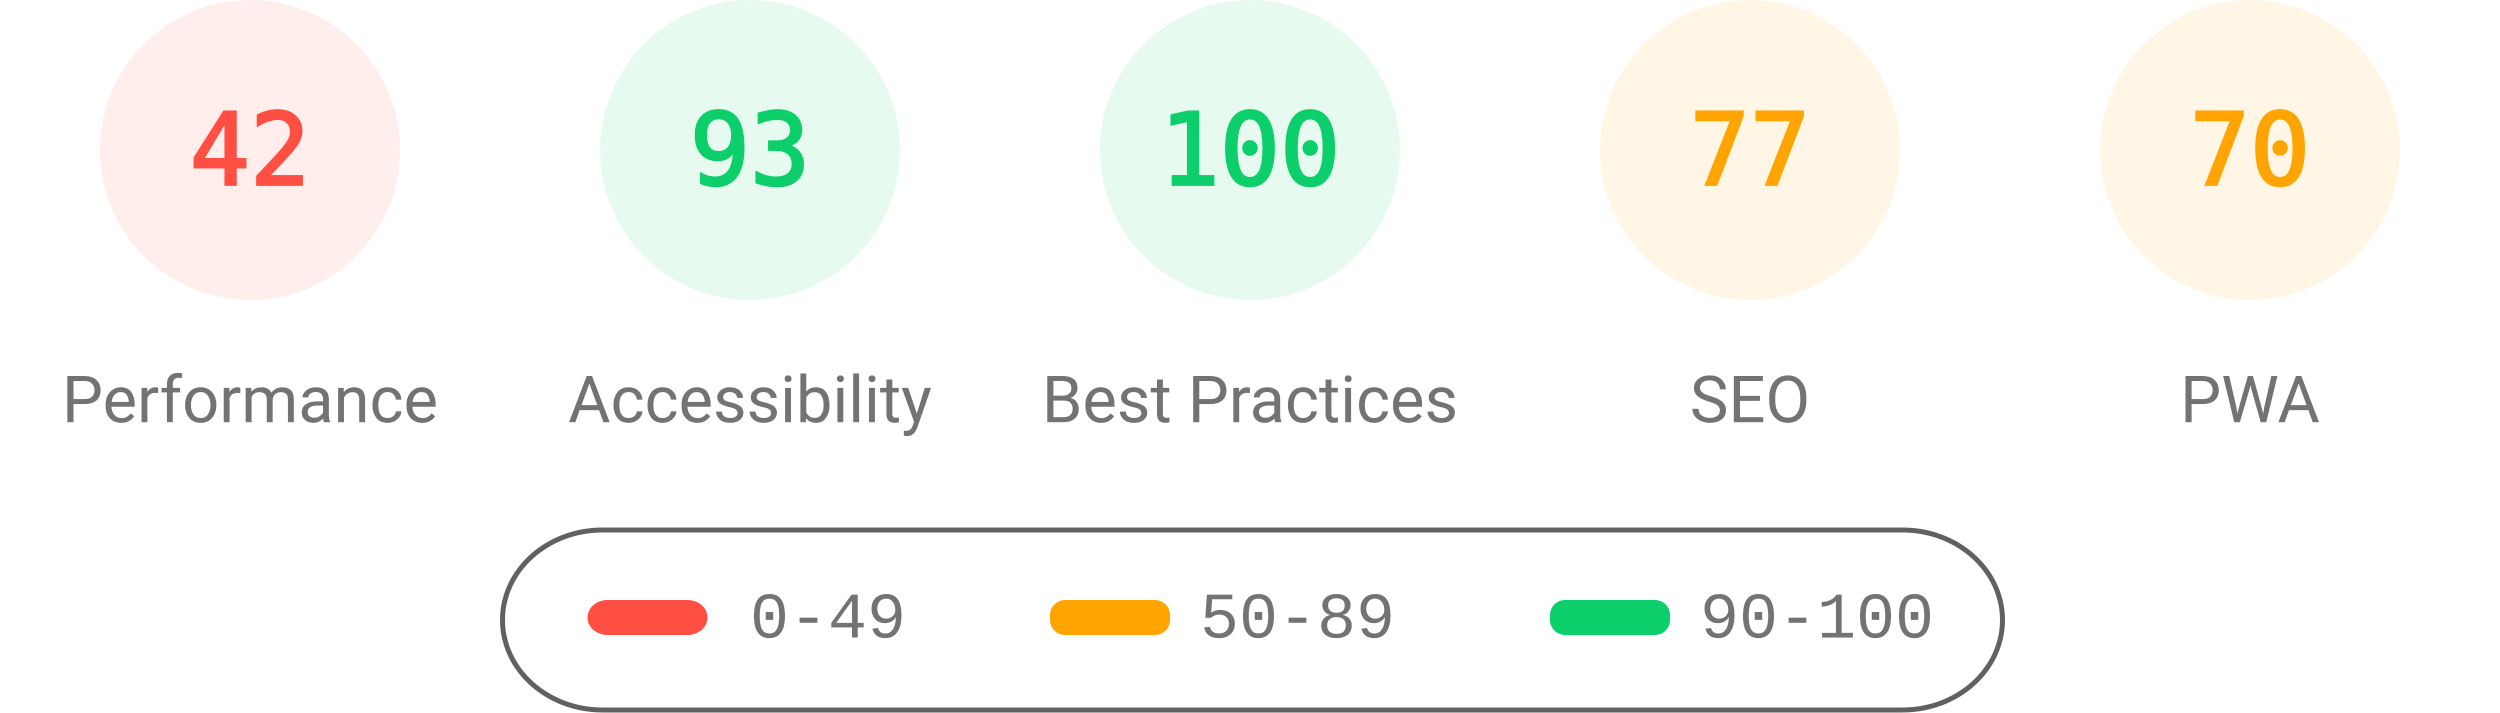
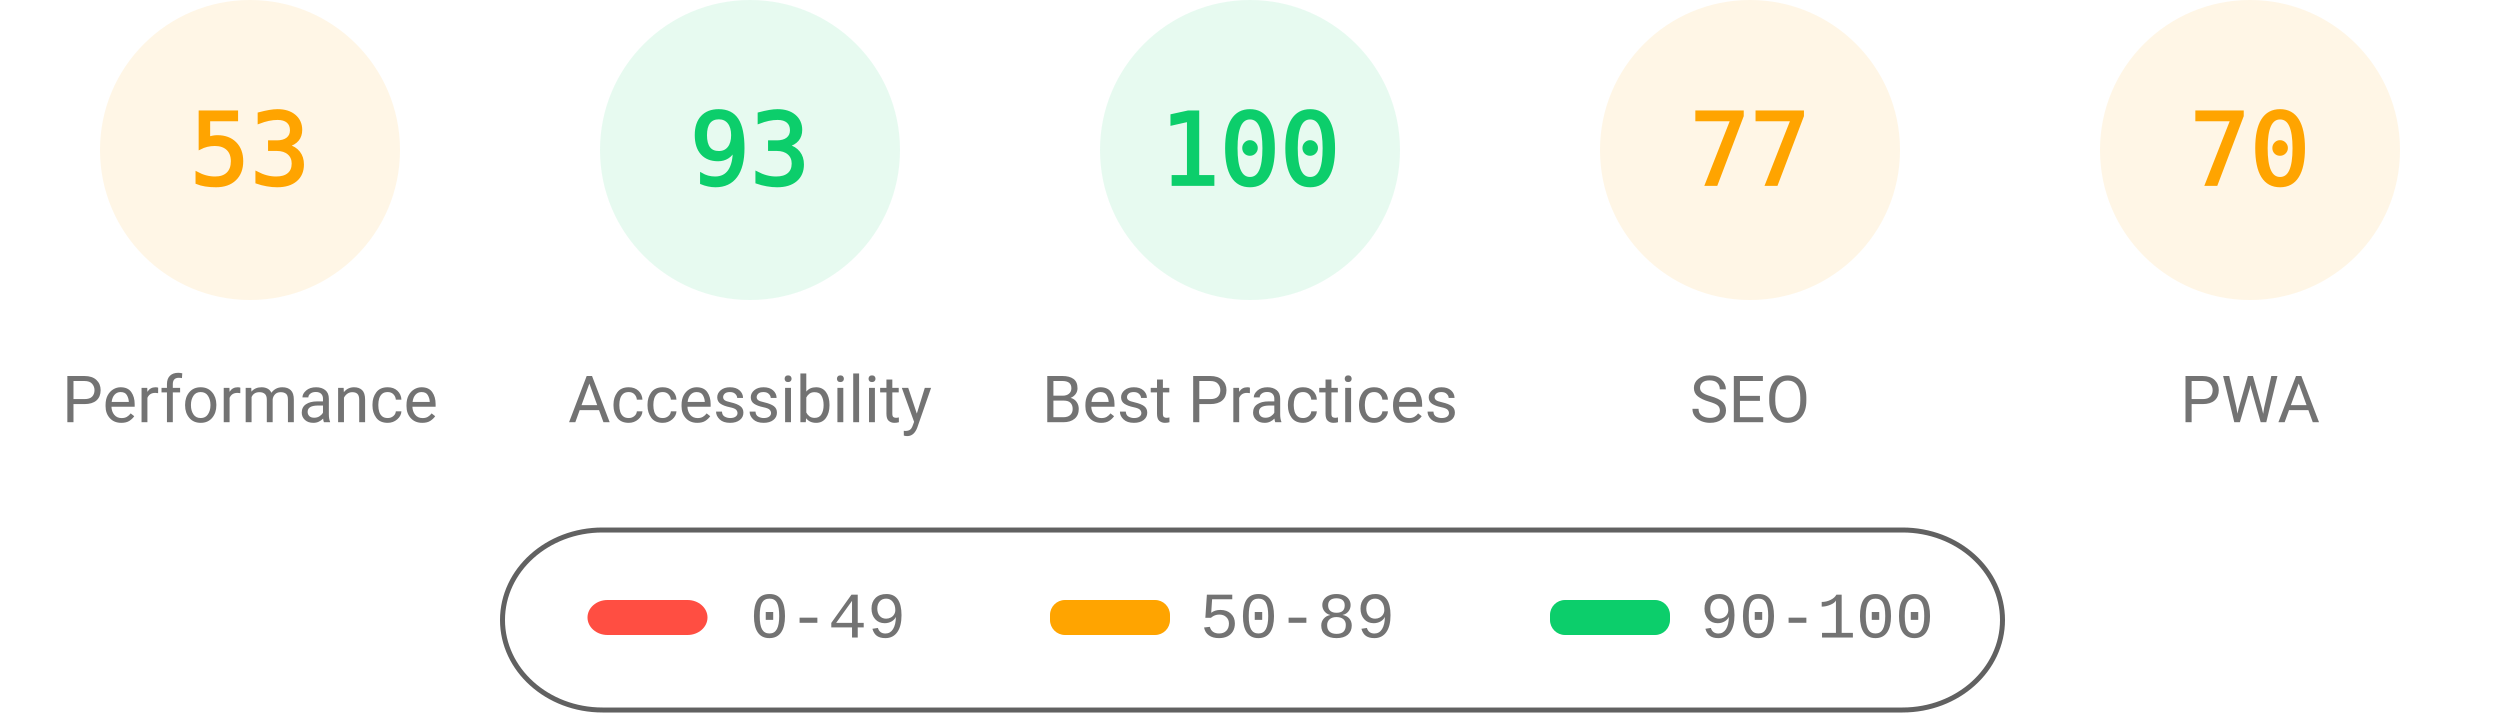
<svg xmlns="http://www.w3.org/2000/svg" fill="none" width="1000" height="285">
  <style>.gauge-base{opacity:.1}.gauge-arc{fill:none;animation-delay:250ms;stroke-linecap:round;transform:rotate(-90deg);transform-origin:100px 60px;animation:load-gauge 1s ease forwards}.guage-text{font-size:40px;font-family:monospace;text-align:center}.guage-red{color:#ff4e42;fill:#ff4e42;stroke:#ff4e42}.guage-orange{color:#ffa400;fill:#ffa400;stroke:#ffa400}.guage-green{color:#0cce6b;fill:#0cce6b;stroke:#0cce6b}.guage-undefined{color:#5c5c5c;fill:#5c5c5c;stroke:#5c5c5c}.guage-title{color:#737373;fill:#737373;stroke:none;font-size:26px;line-height:26px;font-family:Roboto,Halvetica,Arial,sans-serif}@keyframes load-gauge{from{stroke-dasharray:0 352.858}}</style>
-   <svg class="guage-div guage-perf guage-red" viewBox="0 0 200 200" width="200" height="200">
+   <svg class="guage-div guage-perf guage-orange" viewBox="0 0 200 200" width="200" height="200">
    <circle class="gauge-base" r="56" cx="100" cy="60" stroke-width="8" />
-     <circle class="gauge-arc guage-arc-1" r="56" cx="100" cy="60" stroke-width="8" style="stroke-dasharray:147.78,351.858" />
-     <text class="guage-text" x="100" y="60" alignment-baseline="central" dominant-baseline="central" text-anchor="middle">42</text>
+     <circle class="gauge-arc guage-arc-1" r="56" cx="100" cy="60" stroke-width="8" style="stroke-dasharray:186.485,351.858" />
+     <text class="guage-text" x="100" y="60" alignment-baseline="central" dominant-baseline="central" text-anchor="middle">53</text>
    <text class="guage-title" x="100" y="160" alignment-baseline="central" dominant-baseline="central" text-anchor="middle">Performance</text>
  </svg>
  <svg class="guage-div guage-acc guage-green" viewBox="0 0 200 200" width="200" height="200" x="200">
    <circle class="gauge-base" r="56" cx="100" cy="60" stroke-width="8" />
    <circle class="gauge-arc guage-arc-2" r="56" cx="100" cy="60" stroke-width="8" style="stroke-dasharray:327.228,351.858" />
    <text class="guage-text" x="100" y="60" alignment-baseline="central" dominant-baseline="central" text-anchor="middle">93</text>
    <text class="guage-title" x="100" y="160" alignment-baseline="central" dominant-baseline="central" text-anchor="middle">Accessibility</text>
  </svg>
  <svg class="guage-div guage-best guage-green" viewBox="0 0 200 200" width="200" height="200" x="400">
    <circle class="gauge-base" r="56" cx="100" cy="60" stroke-width="8" />
    <circle class="gauge-arc guage-arc-3" r="56" cx="100" cy="60" stroke-width="8" style="stroke-dasharray:351.858,351.858" />
    <text class="guage-text" x="100" y="60" alignment-baseline="central" dominant-baseline="central" text-anchor="middle">100</text>
    <text class="guage-title" x="100" y="160" alignment-baseline="central" dominant-baseline="central" text-anchor="middle">Best Practices</text>
  </svg>
  <svg class="guage-div guage-seo guage-orange" viewBox="0 0 200 200" width="200" height="200" x="600">
    <circle class="gauge-base" r="56" cx="100" cy="60" stroke-width="8" />
    <circle class="gauge-arc guage-arc-4" r="56" cx="100" cy="60" stroke-width="8" style="stroke-dasharray:270.931,351.858" />
    <text class="guage-text" x="100" y="60" alignment-baseline="central" dominant-baseline="central" text-anchor="middle">77</text>
    <text class="guage-title" x="100" y="160" alignment-baseline="central" dominant-baseline="central" text-anchor="middle">SEO</text>
  </svg>
  <svg class="guage-div guage-pwa guage-orange" viewBox="0 0 200 200" width="200" height="200" x="800">
    <circle class="gauge-base" r="56" cx="100" cy="60" stroke-width="8" />
    <circle class="gauge-arc guage-arc-4" r="56" cx="100" cy="60" stroke-width="8" style="stroke-dasharray:246.301,351.858" />
    <text class="guage-text" x="100" y="60" alignment-baseline="central" dominant-baseline="central" text-anchor="middle">70</text>
    <text class="guage-title" x="100" y="160" alignment-baseline="central" dominant-baseline="central" text-anchor="middle">PWA</text>
  </svg>
  <svg width="604" height="76" x="200" y="210">
    <path fill="none" id="canvas_background" d="M-1-1h604v80H-1z" />
    <rect fill-opacity="0" stroke="#616161" stroke-width="2" rx="40" id="svg_2" height="72" width="600" y="2" x="1" fill="#000" />
    <rect stroke="#000" rx="8" id="svg_3" height="14" width="48" y="30" x="35" stroke-opacity="null" stroke-width="0" fill="#ff4e42" />
    <rect stroke="#000" rx="6" id="svg_4" height="14" width="48" y="30" x="220" stroke-opacity="null" stroke-width="0" fill="#ffa400" />
    <rect stroke="#000" rx="6" id="svg_5" height="14" width="48" y="30" x="420" stroke-opacity="null" stroke-width="0" fill="#0cce6b" />
    <text xml:space="preserve" text-anchor="start" font-family="'Courier New', Courier, monospace" font-size="26" id="svg_6" y="45" x="100" stroke-opacity="null" stroke-width="0" stroke="#000" fill="#737373">0-49</text>
    <text xml:space="preserve" text-anchor="start" font-family="'Courier New', Courier, monospace" font-size="26" id="svg_7" y="45" x="280" stroke-opacity="null" stroke-width="0" stroke="#000" fill="#737373">50-89</text>
    <text xml:space="preserve" text-anchor="start" font-family="'Courier New', Courier, monospace" font-size="26" id="svg_8" y="45" x="480" stroke-opacity="null" stroke-width="0" stroke="#000" fill="#737373">90-100</text>
  </svg>
</svg>
